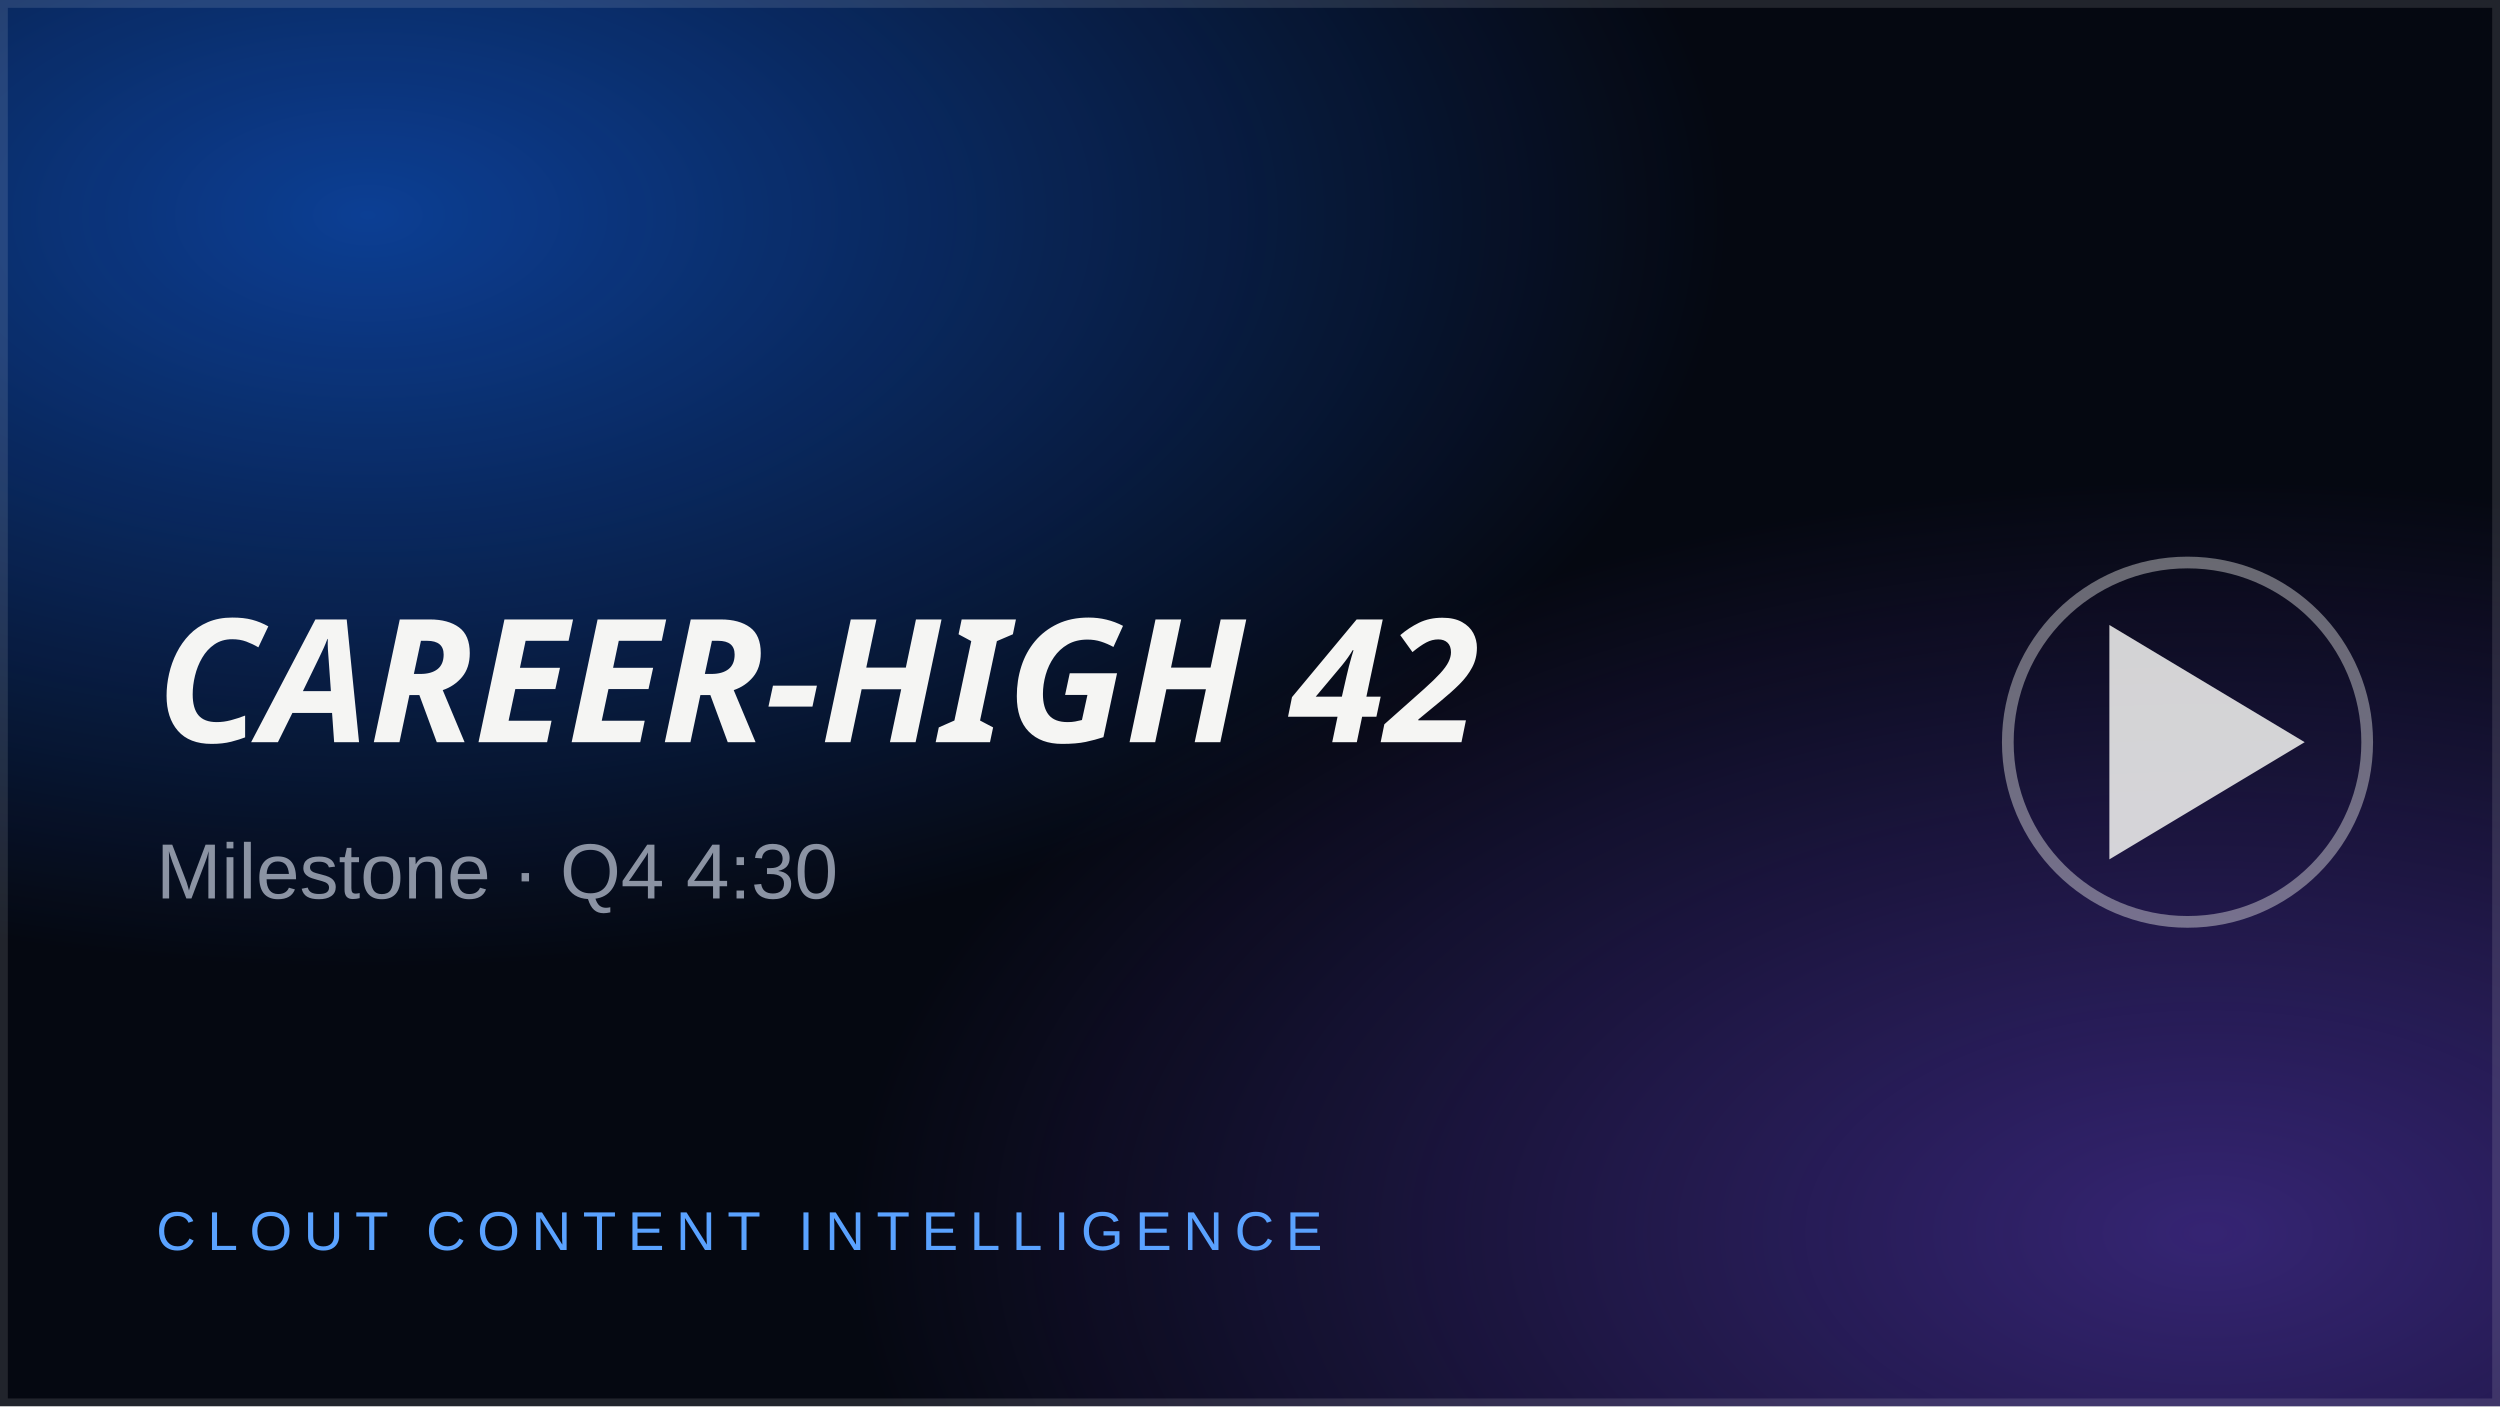
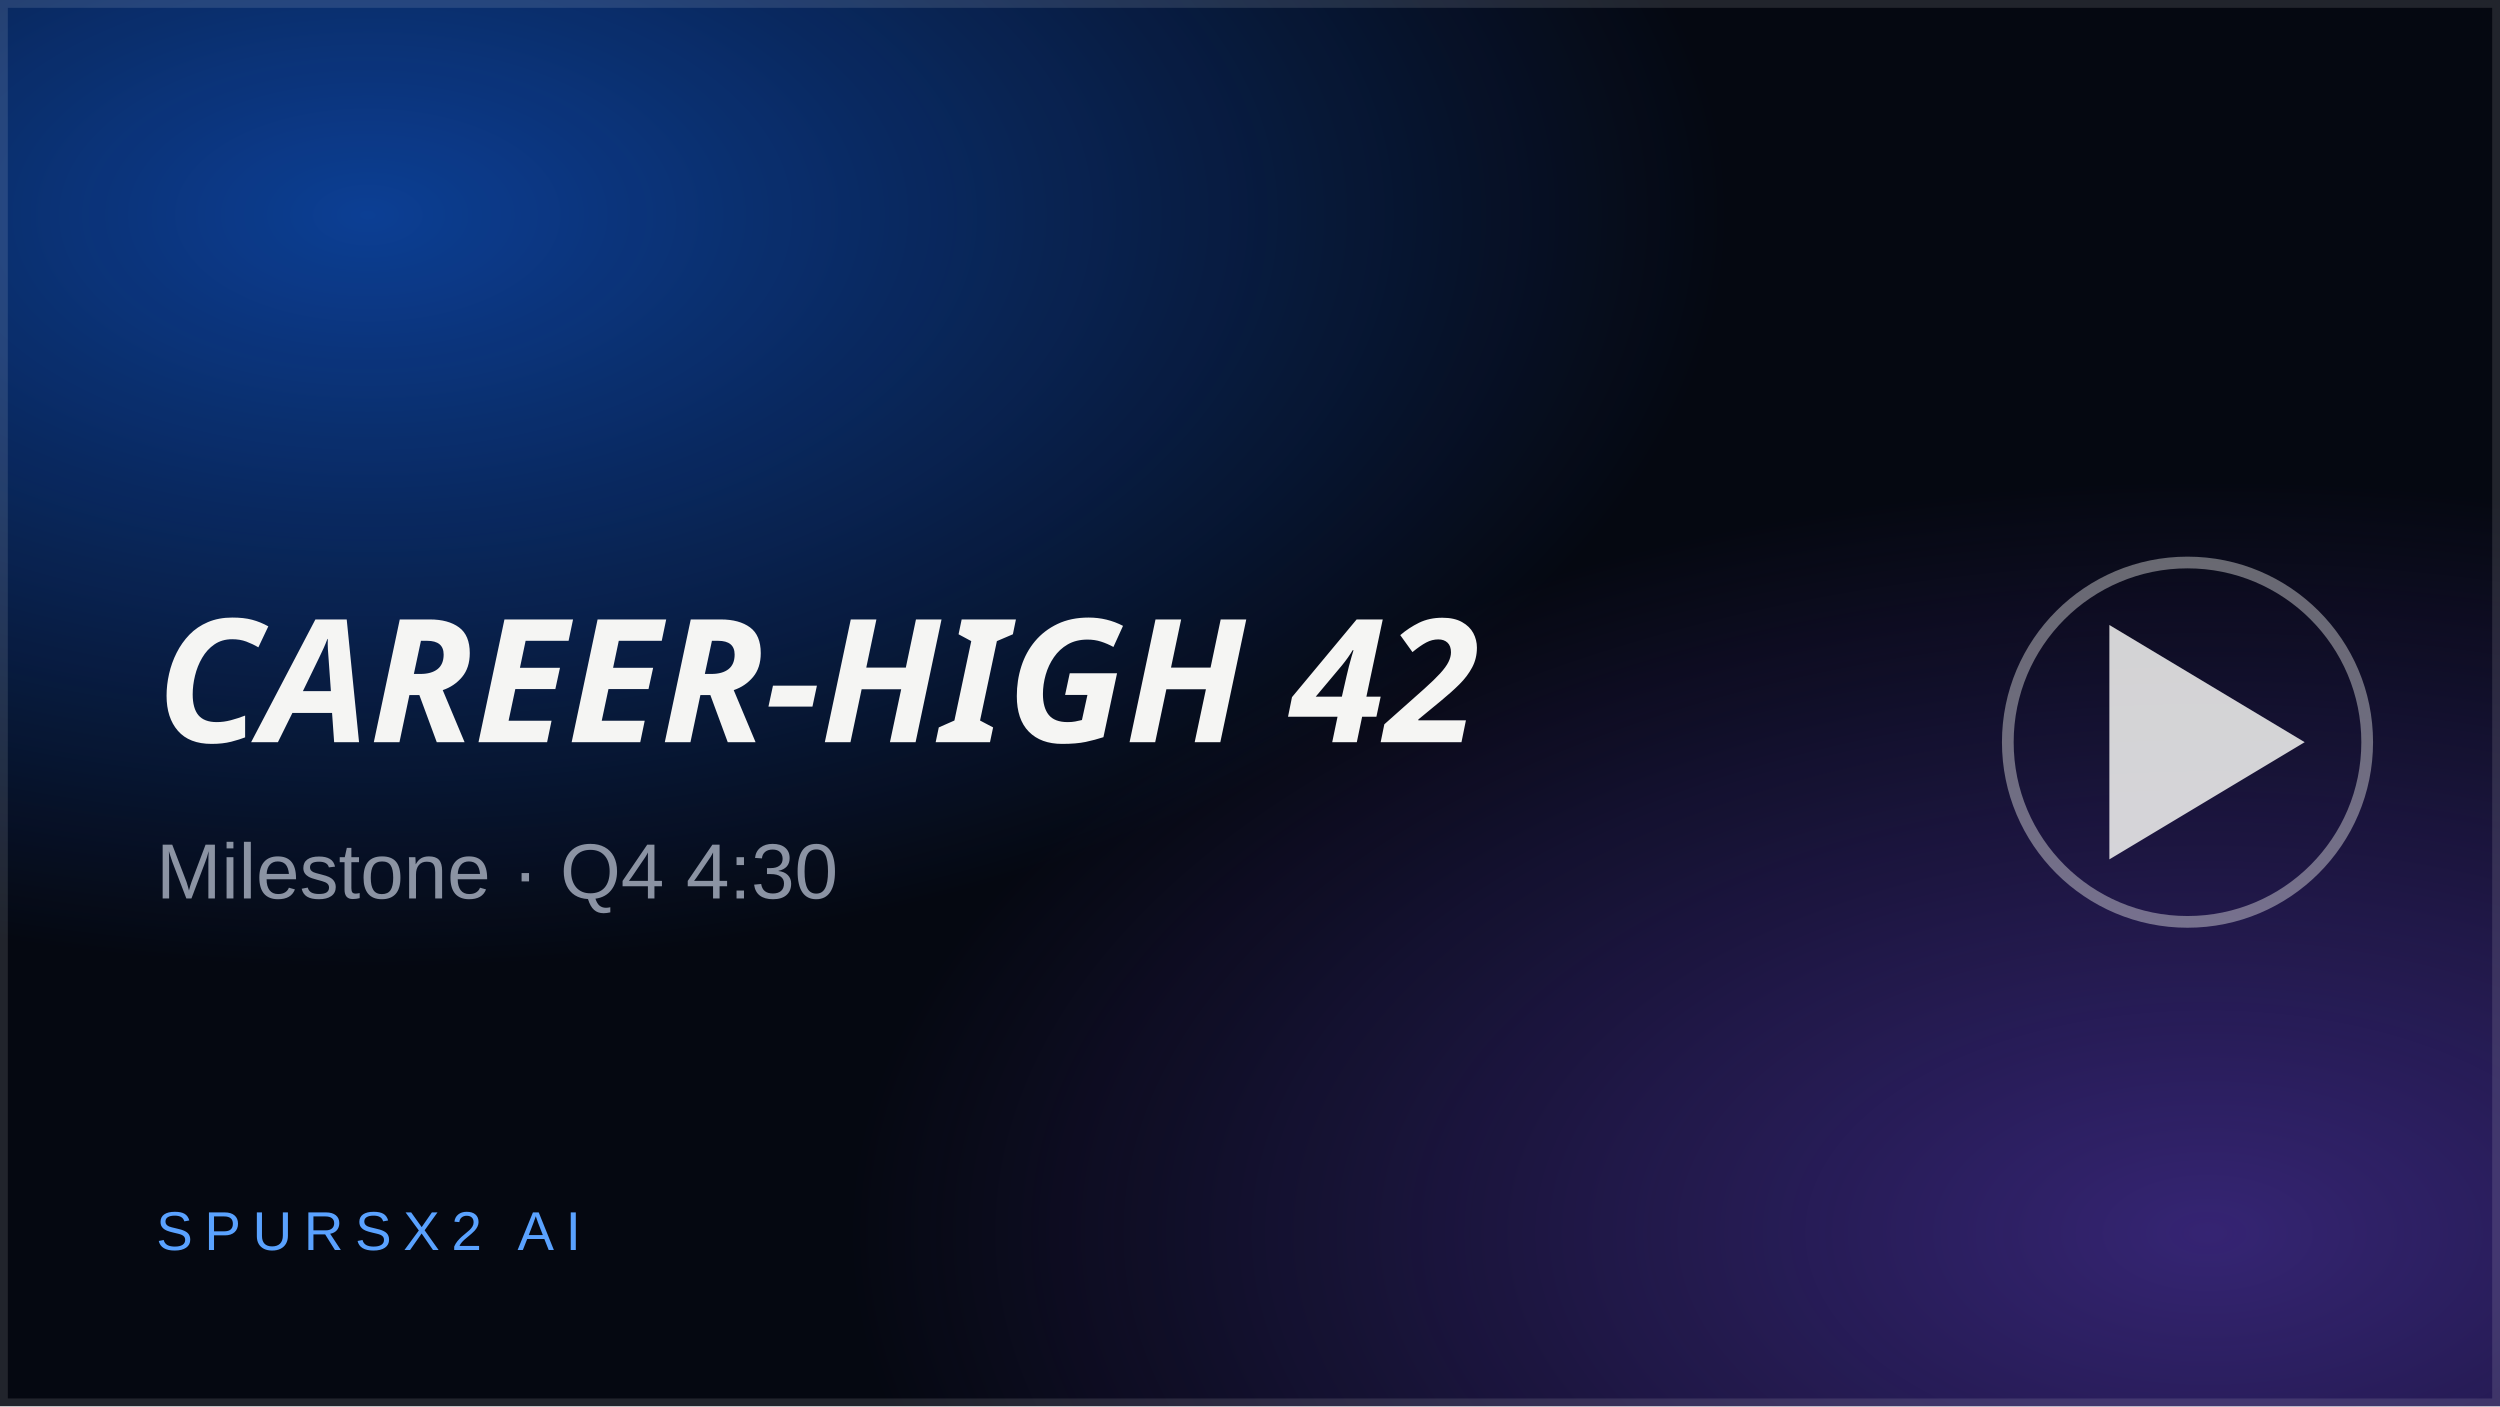
<svg xmlns="http://www.w3.org/2000/svg" width="640" height="360" viewBox="0 0 640 360">
  <defs>
    <radialGradient id="g1" cx="15%" cy="15%" r="90%">
      <stop offset="0%" stop-color="#126BFF" stop-opacity="0.55" />
      <stop offset="60%" stop-color="#126BFF" stop-opacity="0" />
    </radialGradient>
    <radialGradient id="g2" cx="88%" cy="88%" r="90%">
      <stop offset="0%" stop-color="#7047EB" stop-opacity="0.45" />
      <stop offset="60%" stop-color="#7047EB" stop-opacity="0" />
    </radialGradient>
  </defs>
  <rect width="640" height="360" fill="#050811" />
  <rect width="640" height="360" fill="url(#g1)" />
  <rect width="640" height="360" fill="url(#g2)" />
  <rect x="1" y="1" width="638" height="358" fill="none" stroke="rgba(245,245,243,0.12)" stroke-width="2" />
  <text x="40" y="190" font-family="Arial Narrow, sans-serif" font-size="44" font-weight="bold" font-style="italic" fill="#F5F5F3" text-transform="uppercase">CAREER-HIGH 42</text>
  <text x="40" y="230" font-family="Arial, sans-serif" font-size="20" fill="#8B93A3">Milestone · Q4 4:30</text>
-   <text x="40" y="320" font-family="Arial, sans-serif" font-size="14" letter-spacing="3" fill="#5AA2FF">CLOUT CONTENT INTELLIGENCE</text>
+   <text x="40" y="320" font-family="Arial, sans-serif" font-size="14" letter-spacing="3" fill="#5AA2FF">SPURSX2 AI</text>
  <polygon points="540,160 540,220 590,190" fill="rgba(245,245,243,0.85)" />
  <circle cx="560" cy="190" r="46" fill="none" stroke="rgba(245,245,243,0.4)" stroke-width="3" />
</svg>
